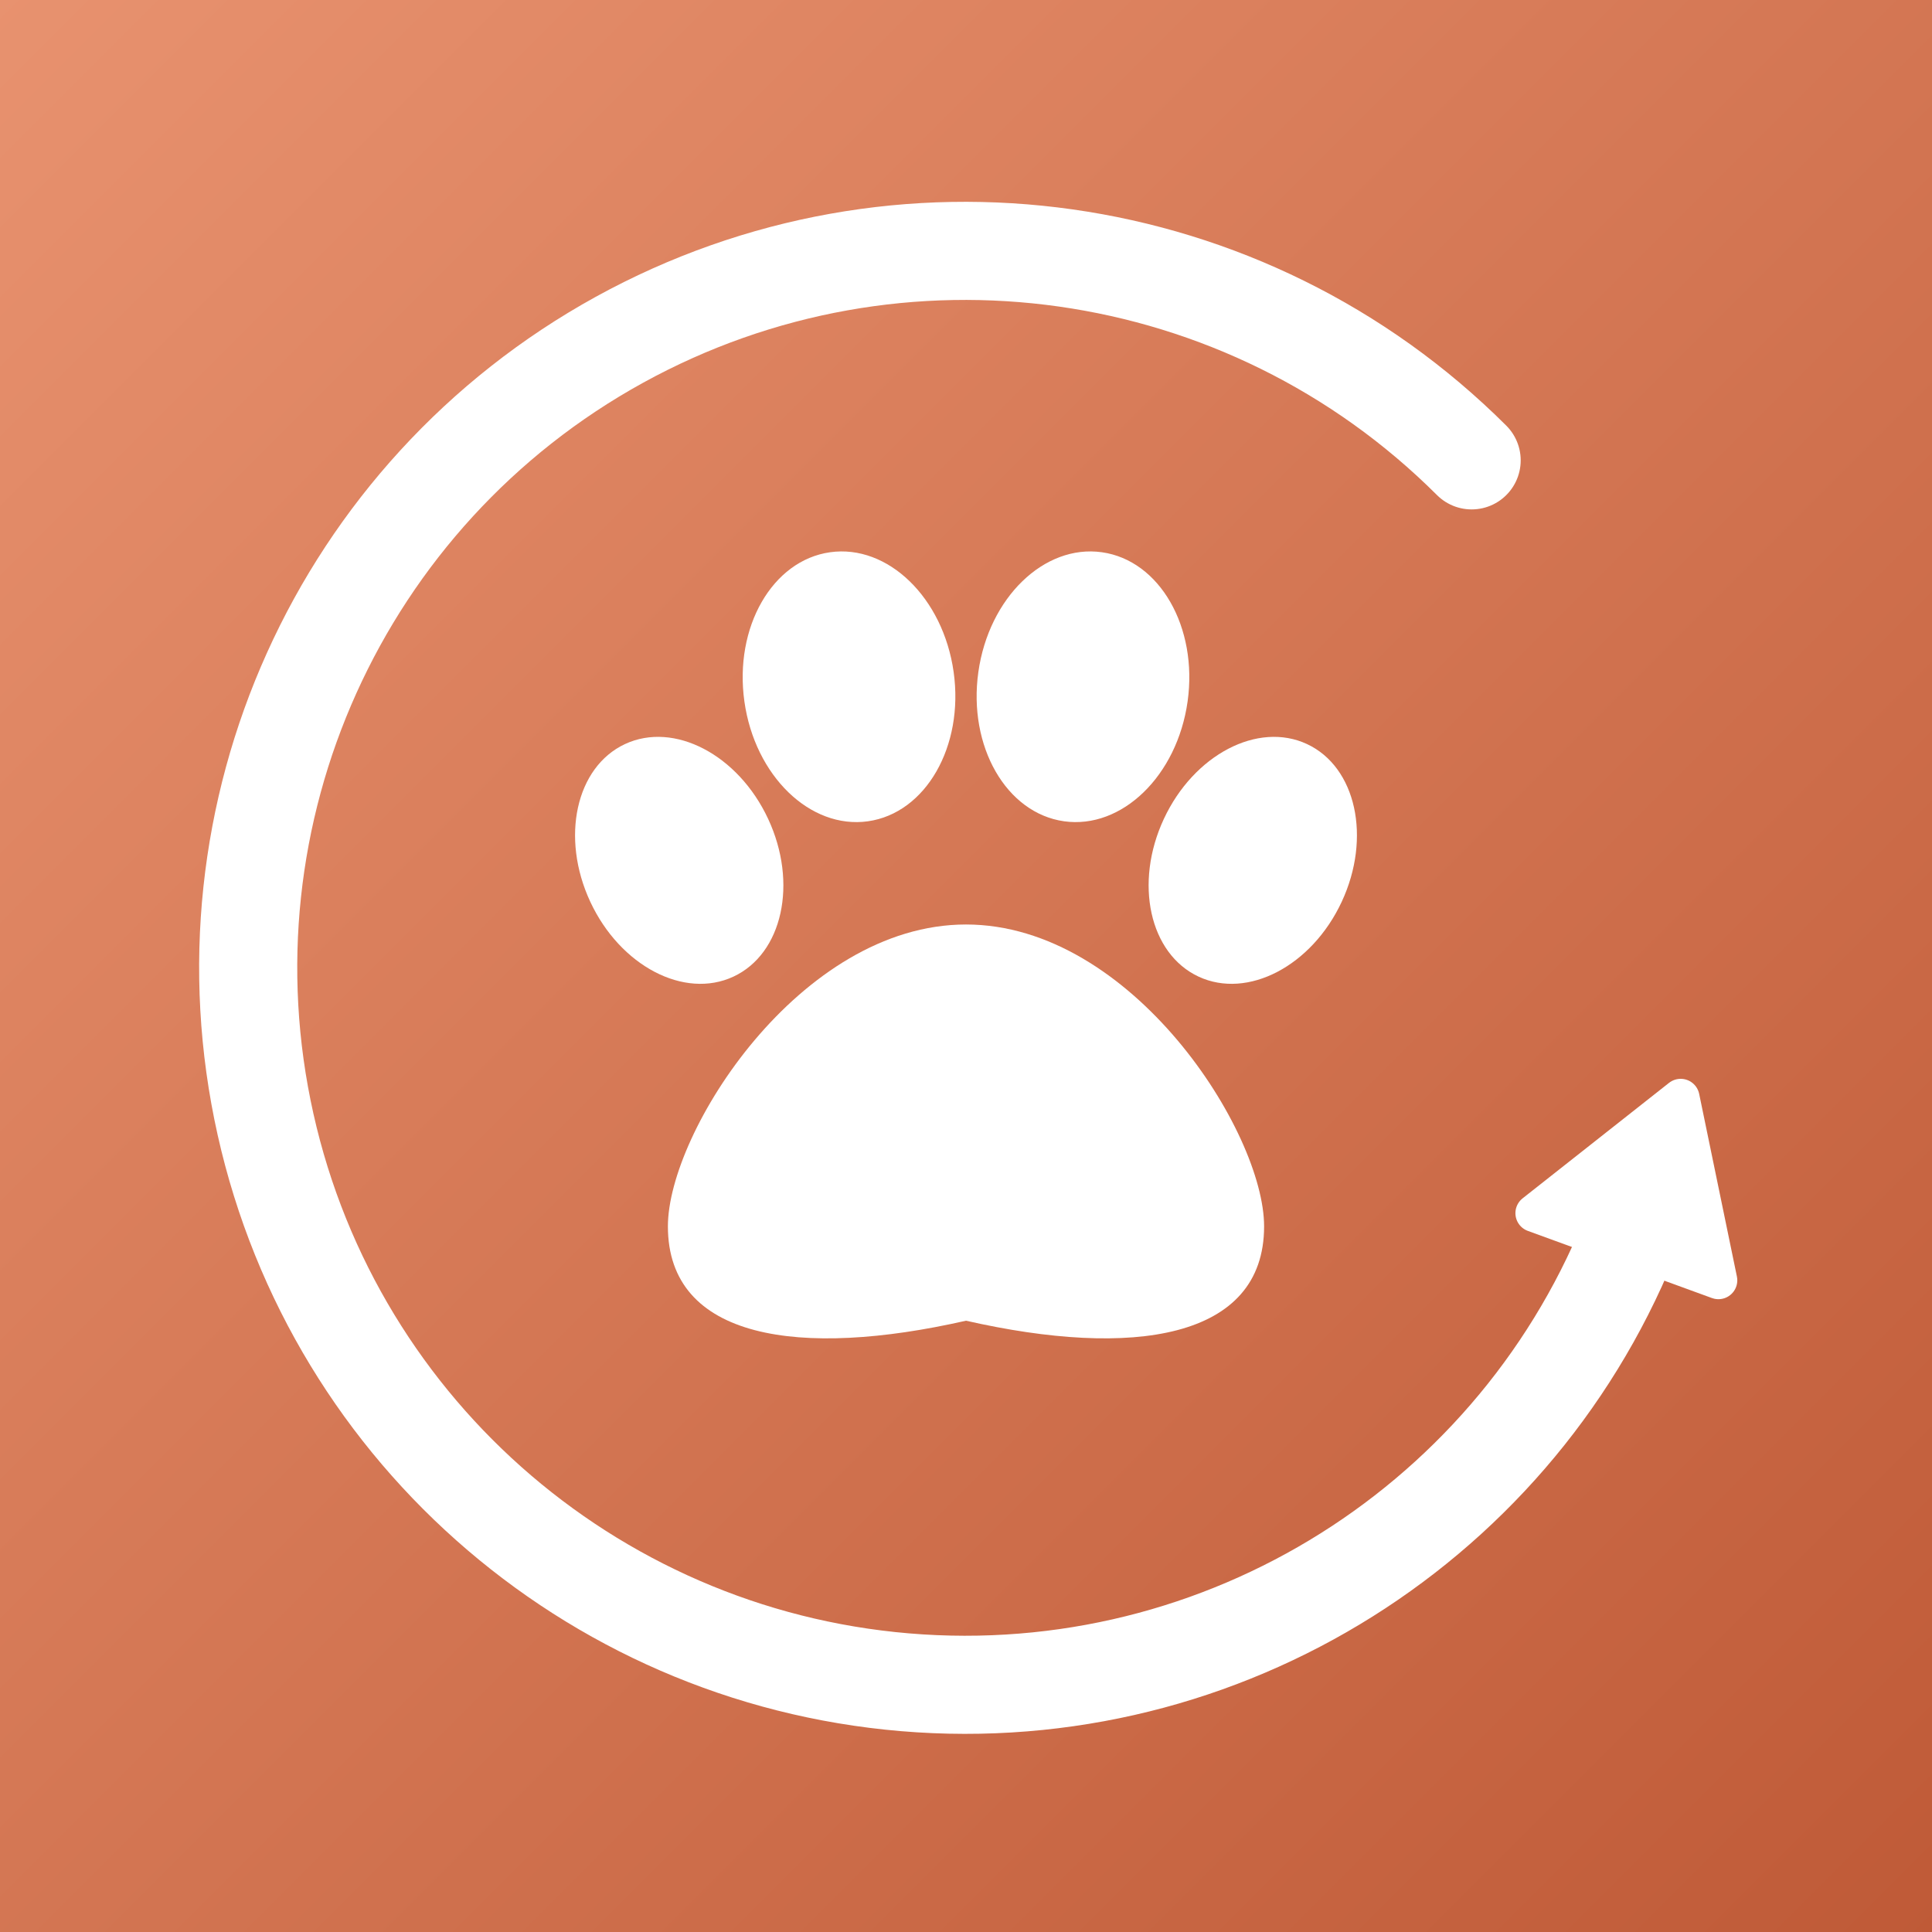
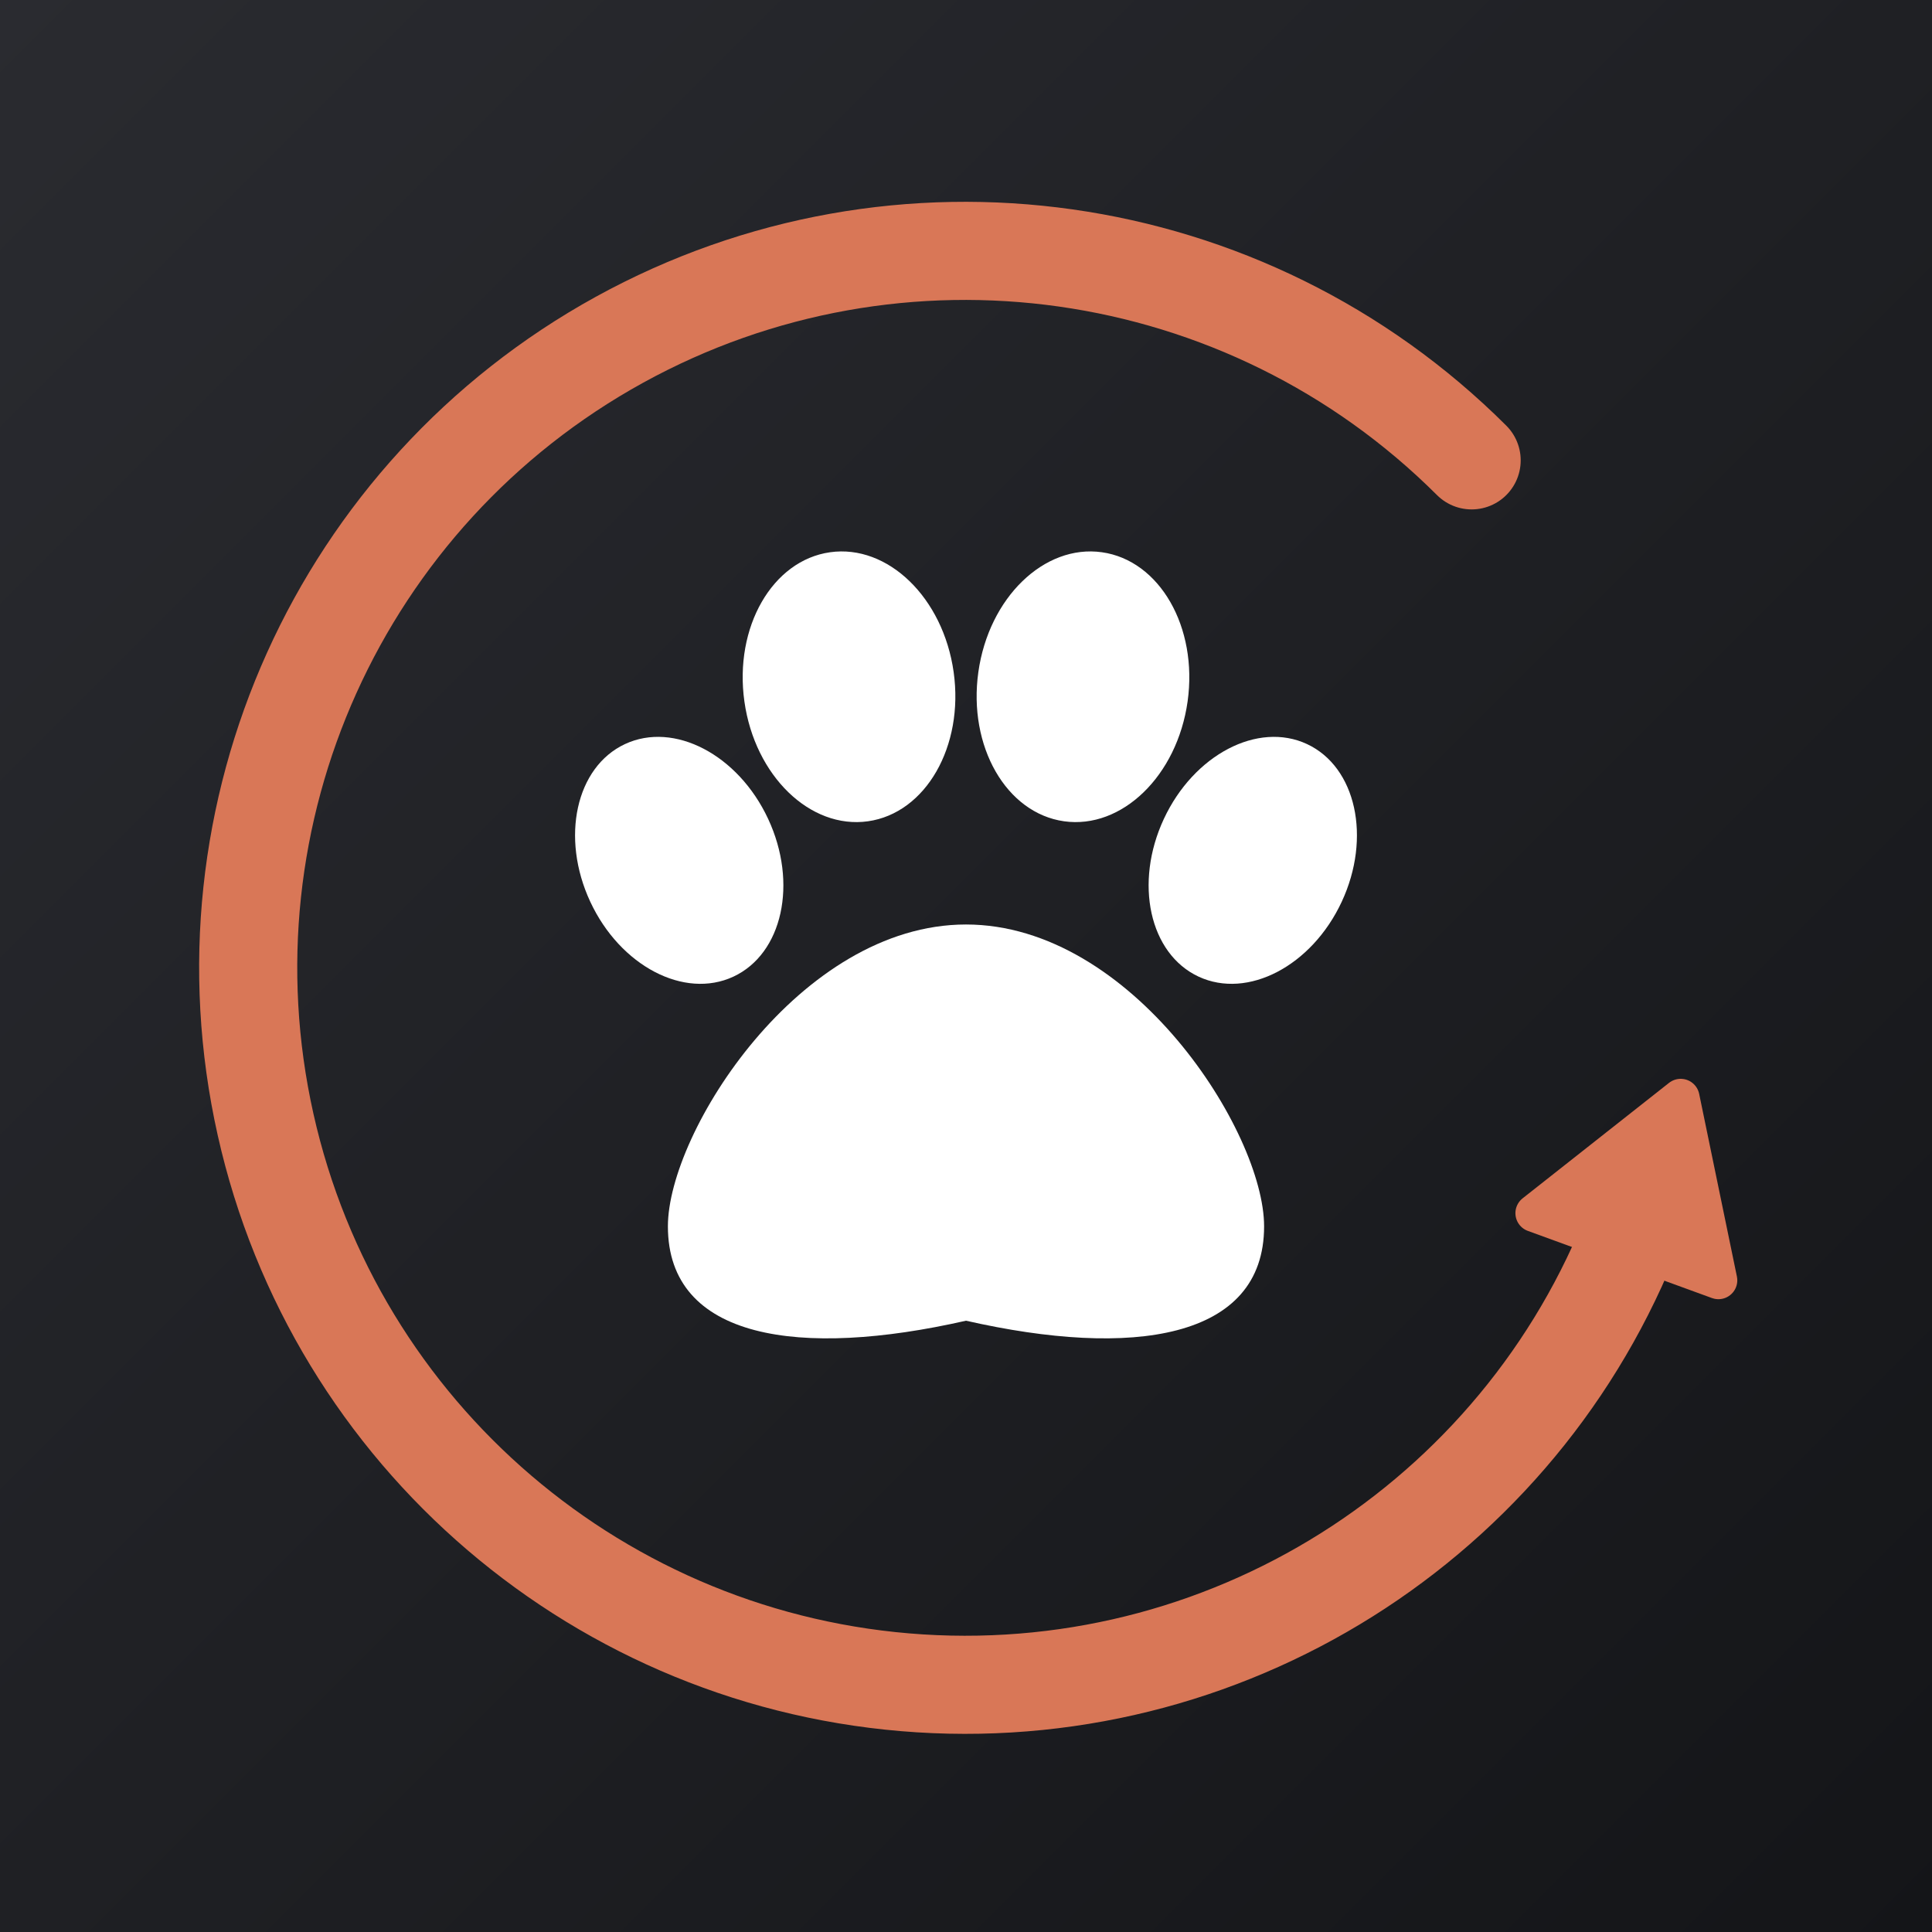
<svg xmlns="http://www.w3.org/2000/svg" viewBox="0 0 512 512" width="1024" height="1024">
  <defs>
    <linearGradient id="bg" x1="0" y1="0" x2="1" y2="1">
-       <stop offset="0" stop-color="#e8926f" />
-       <stop offset="1" stop-color="#bf5a37" />
+       <stop offset="0" stop-color="#2a2b30" />
+       <stop offset="1" stop-color="#141518" />
    </linearGradient>
  </defs>
  <rect width="512" height="512" fill="url(#bg)" />
-   <path d="M390 122 A190 190 0 1 0 434.5 321" fill="none" stroke="#fff" stroke-width="26" stroke-linecap="round" />
-   <polygon points="445.4,290.9 455.4,339.3 406.6,321.5" fill="#fff" stroke="#fff" stroke-width="10" stroke-linejoin="round" />
+   <path d="M390 122 A190 190 0 1 0 434.5 321" fill="none" stroke="#d97757" stroke-width="26" stroke-linecap="round" />
+   <polygon points="445.4,290.9 455.4,339.3 406.6,321.5" fill="#d97757" stroke="#d97757" stroke-width="10" stroke-linejoin="round" />
  <g fill="#fff">
    <path d="M256 245 C300 245 335 300 335 325 C335 355 300 360 256 350 C212 360 177 355 177 325 C177 300 212 245 256 245 Z" />
    <ellipse cx="180" cy="228" rx="26" ry="34" transform="rotate(-25 180 228)" />
    <ellipse cx="225" cy="182" rx="28" ry="36" transform="rotate(-8 225 182)" />
    <ellipse cx="287" cy="182" rx="28" ry="36" transform="rotate(8 287 182)" />
    <ellipse cx="332" cy="228" rx="26" ry="34" transform="rotate(25 332 228)" />
  </g>
</svg>
